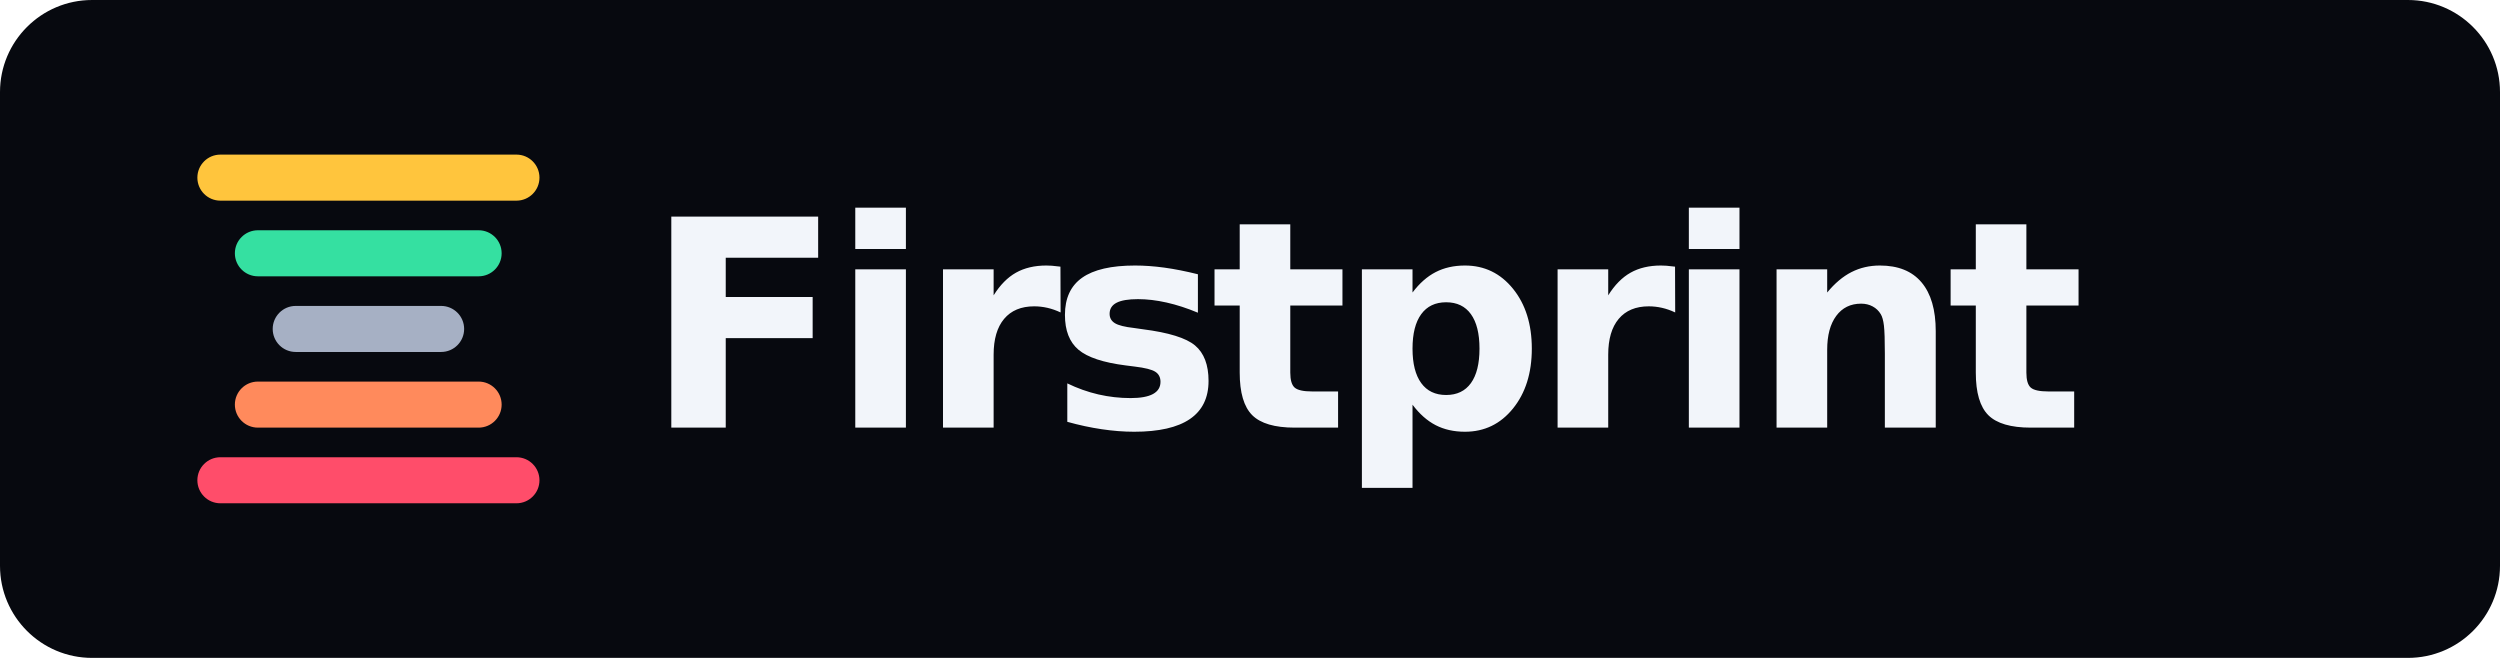
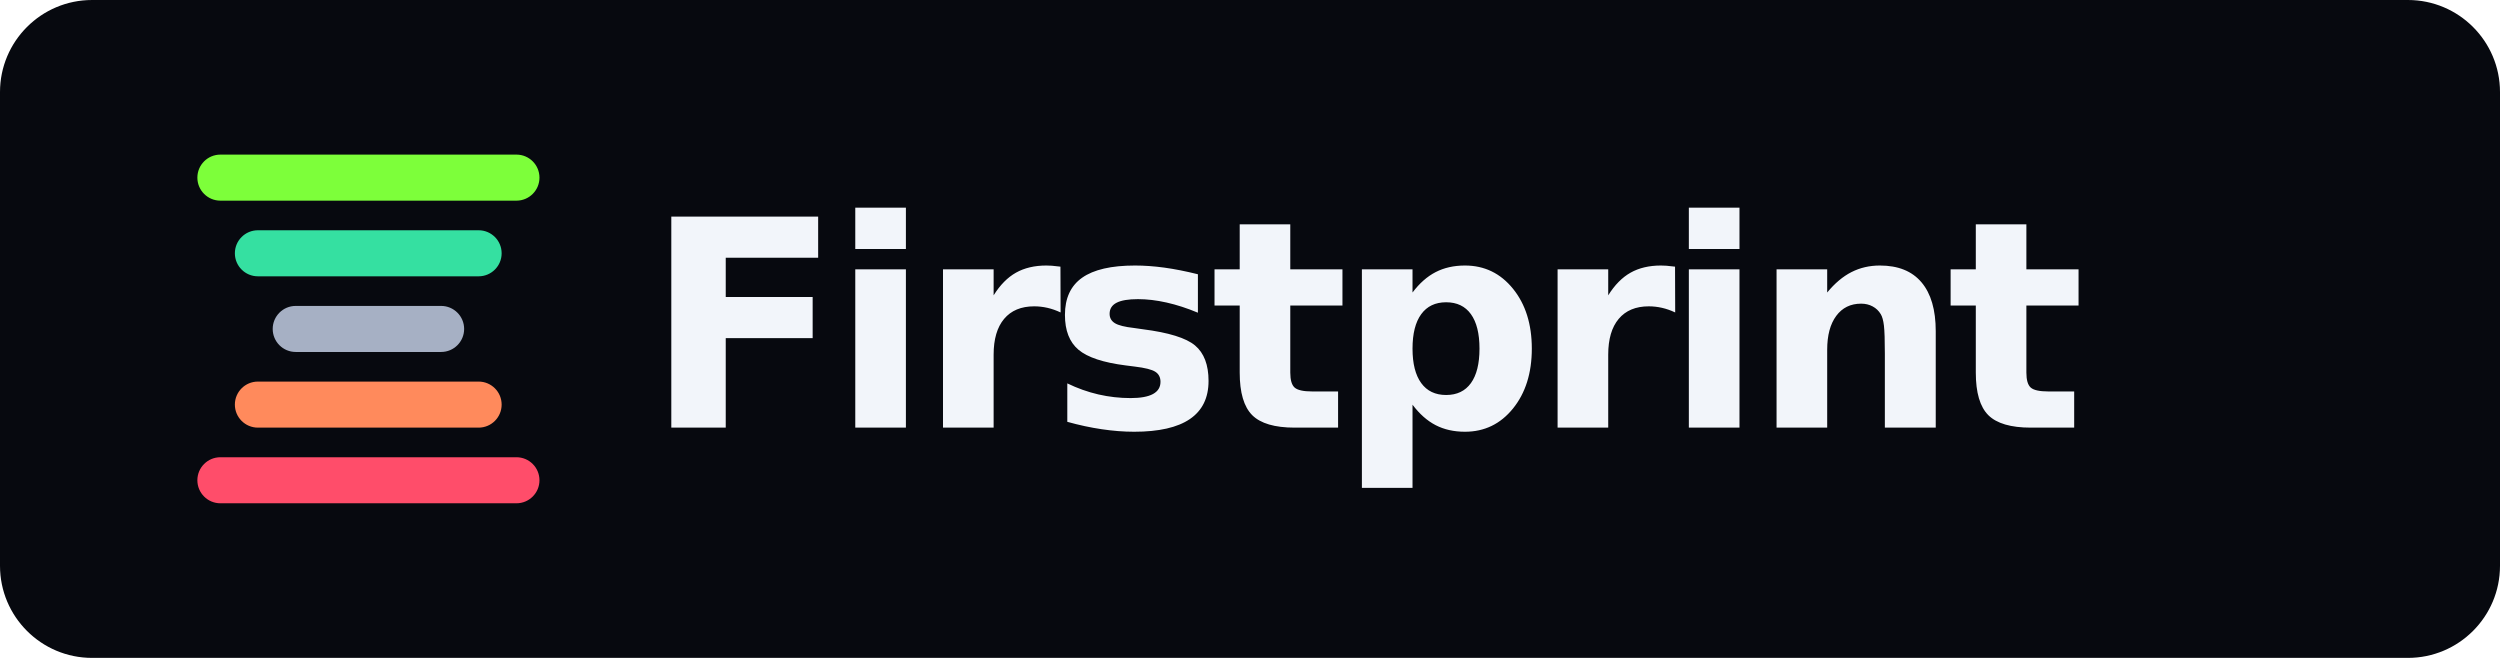
<svg xmlns="http://www.w3.org/2000/svg" viewBox="0 0 760 200" width="760" height="200" role="img" aria-label="Firstprint">
  <rect width="760" height="200" rx="28" fill="#07090F" />
  <g>
-     <rect x="60.0" y="47.0" width="104.0" height="14" rx="7.0" fill="#FFC53D" />
+     <rect x="60.0" y="47.0" width="104.0" height="14" rx="7.0" fill="#7dff3a" />
    <rect x="71.4" y="70.0" width="81.1" height="14" rx="7.0" fill="#35E0A1" />
    <rect x="82.9" y="93.0" width="58.2" height="14" rx="7.0" fill="#A6B0C4" />
    <rect x="71.4" y="116.0" width="81.1" height="14" rx="7.0" fill="#FF8A5C" />
    <rect x="60.0" y="139.0" width="104.0" height="14" rx="7.0" fill="#FF4D6A" />
  </g>
  <text x="196" y="130" font-family="Bricolage Grotesque, Poppins, DejaVu Sans, sans-serif" font-size="88" font-weight="700" letter-spacing="-3.5" fill="#F2F5FA">Firstprint</text>
</svg>
